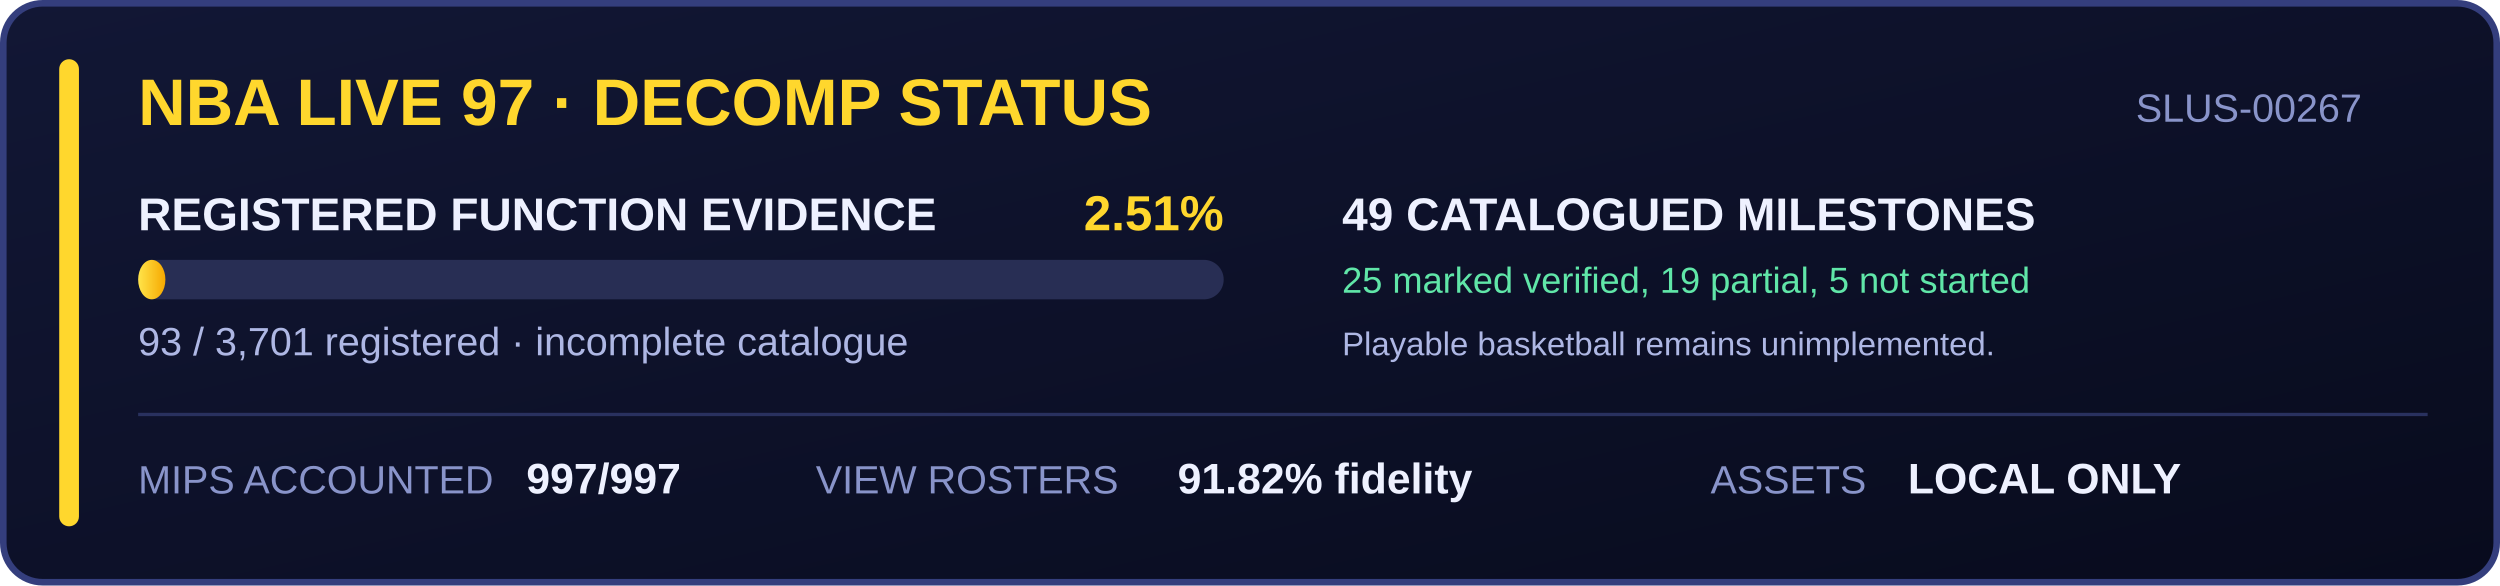
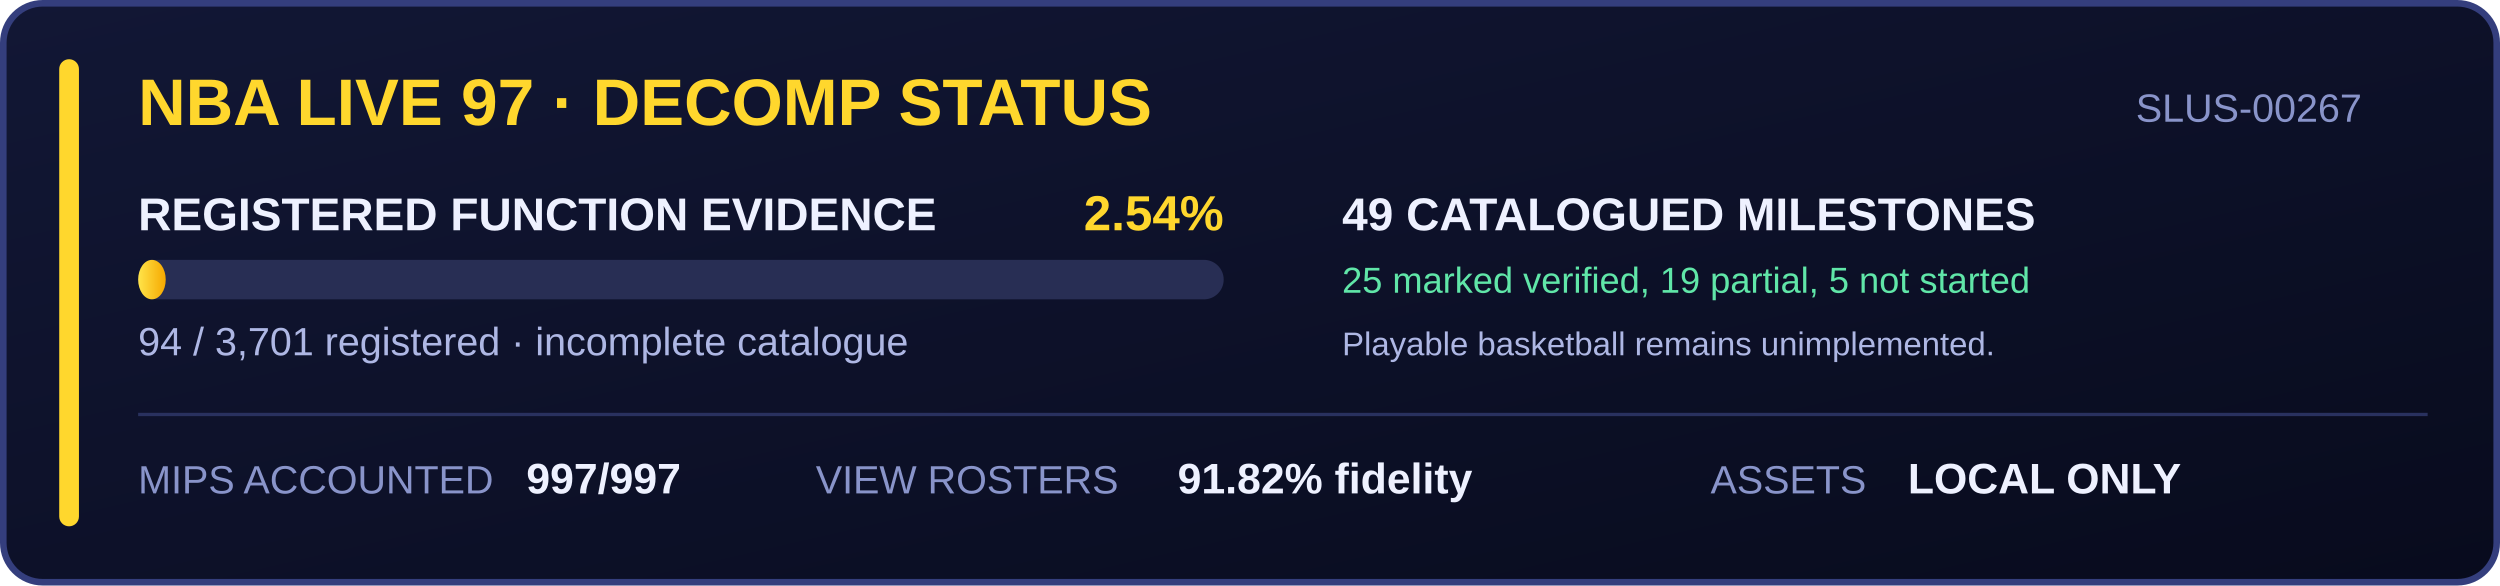
<svg xmlns="http://www.w3.org/2000/svg" width="760" height="178" viewBox="0 0 760 178" role="img" aria-labelledby="title desc">
  <defs>
    <linearGradient id="panel" x1="0" y1="0" x2="1" y2="1">
      <stop stop-color="#121735" />
      <stop offset="1" stop-color="#080b1d" />
    </linearGradient>
    <linearGradient id="gold" x1="0" y1="0" x2="1" y2="0">
      <stop stop-color="#ffe44a" />
      <stop offset="1" stop-color="#f6a800" />
    </linearGradient>
  </defs>
  <rect x="1" y="1" width="758" height="176" rx="12" fill="url(#panel)" stroke="#343e7d" stroke-width="2" />
  <rect x="18" y="18" width="6" height="142" rx="3" fill="#ffd72d" />
  <g font-family="Segoe UI, Arial, sans-serif">
    <text x="42" y="38" fill="#ffd72d" font-size="20" font-weight="700">NBA LIVE 97 · DECOMP STATUS</text>
    <text x="718" y="37" fill="#8994ca" font-size="12" text-anchor="end">SLUS-00267</text>
    <text x="42" y="70" fill="#eef1ff" font-size="14" font-weight="600">REGISTERED FUNCTION EVIDENCE</text>
-     <text x="372" y="70" fill="#ffd72d" font-size="15" font-weight="700" text-anchor="end">2.51%</text>
+     <text x="372" y="70" fill="#ffd72d" font-size="15" font-weight="700" text-anchor="end">2.54%</text>
    <rect x="42" y="79" width="330" height="12" rx="6" fill="#282e54" />
-     <rect x="42" y="79" width="8.28" height="12" rx="6" fill="url(#gold)" />
-     <text x="42" y="108" fill="#aeb7e4" font-size="12">93 / 3,701 registered · incomplete catalogue</text>
+     <rect x="42" y="79" width="8.38" height="12" rx="6" fill="url(#gold)" />
+     <text x="42" y="108" fill="#aeb7e4" font-size="12">94 / 3,701 registered · incomplete catalogue</text>
    <text x="408" y="70" fill="#eef1ff" font-size="14" font-weight="600">49 CATALOGUED MILESTONES</text>
    <text x="408" y="89" fill="#60e6a8" font-size="11">25 marked verified, 19 partial, 5 not started</text>
    <text x="408" y="108" fill="#aeb7e4" font-size="10">Playable basketball remains unimplemented.</text>
    <line x1="42" y1="126" x2="738" y2="126" stroke="#29315f" />
    <text x="42" y="150" fill="#8994ca" font-size="12">MIPS ACCOUNTED</text>
    <text x="160" y="150" fill="#eef1ff" font-size="13" font-weight="700">997/997</text>
    <text x="248" y="150" fill="#8994ca" font-size="12">VIEW ROSTERS</text>
    <text x="358" y="150" fill="#eef1ff" font-size="13" font-weight="700">91.82% fidelity</text>
    <text x="520" y="150" fill="#8994ca" font-size="12">ASSETS</text>
    <text x="580" y="150" fill="#eef1ff" font-size="13" font-weight="700">LOCAL ONLY</text>
  </g>
</svg>
